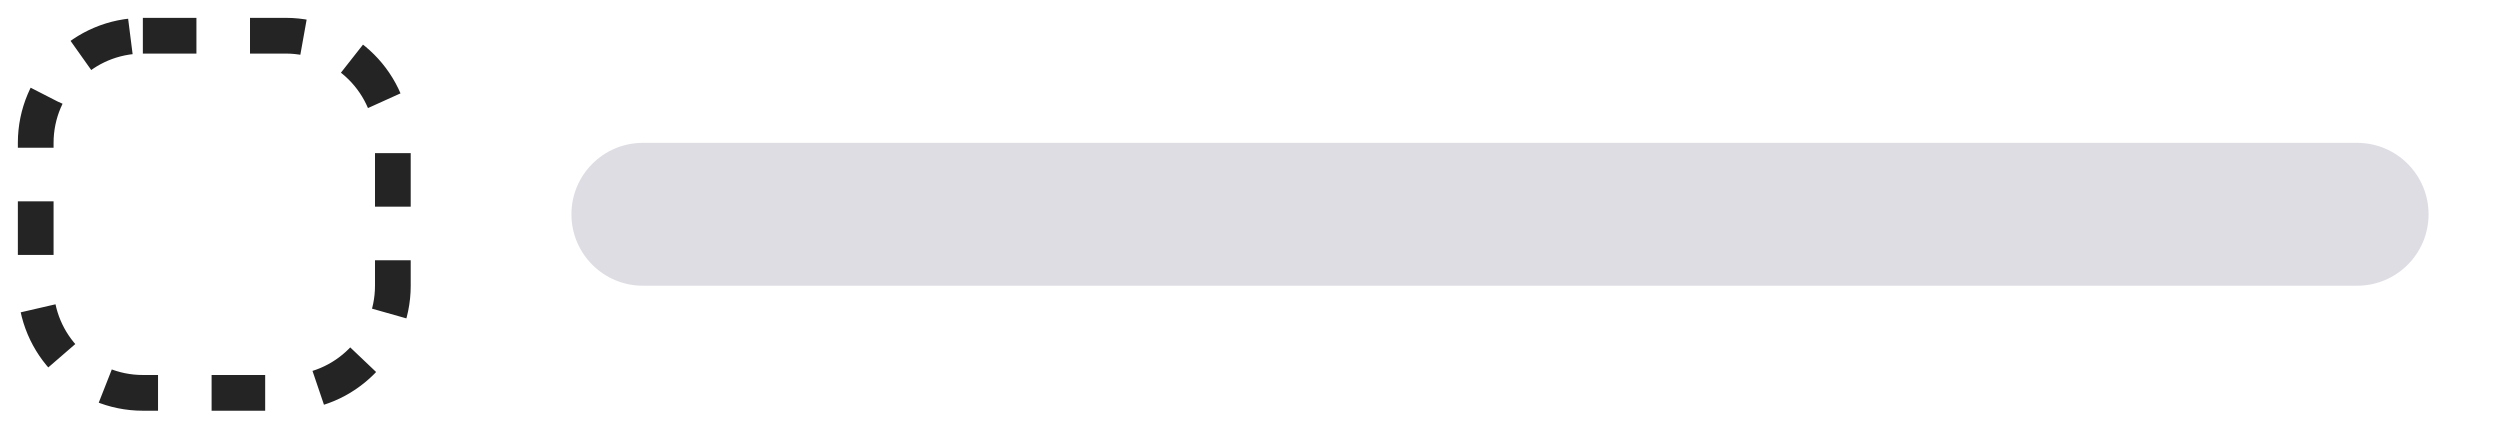
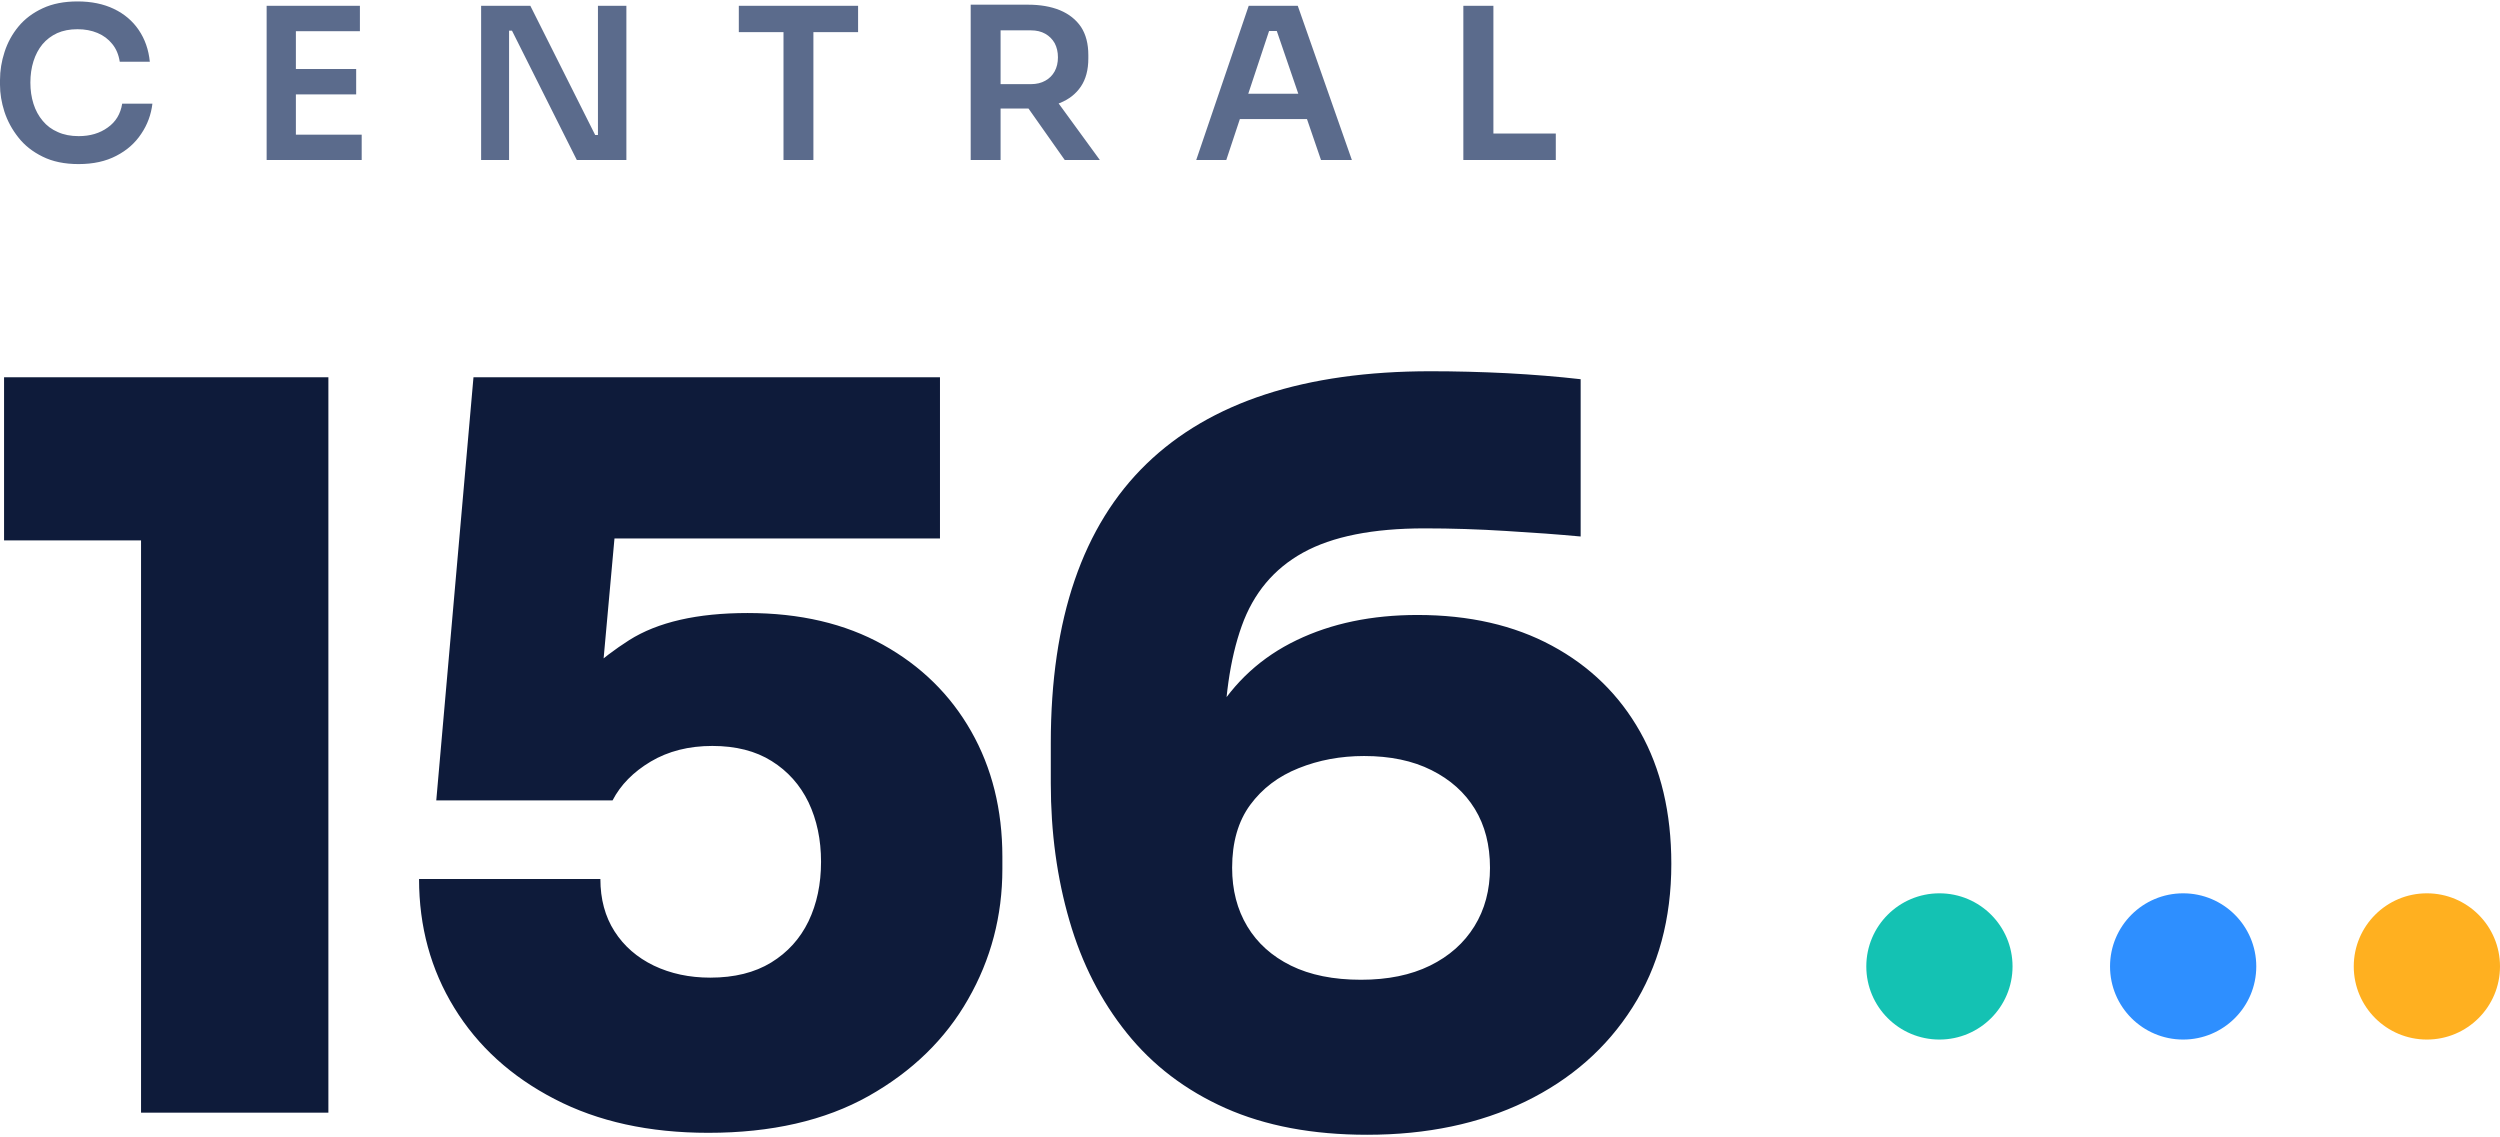
- <svg xmlns="http://www.w3.org/2000/svg" width="140" height="24" viewBox="0 0 140 24" role="img" aria-label="Logo provisório">
-   <rect x="2" y="2" width="20" height="20" rx="6" fill="none" stroke="#242424" stroke-width="2" stroke-dasharray="3 3" />
-   <rect x="32" y="8" width="104" height="8" rx="4" fill="#DEDDE4" />
+ <svg xmlns="http://www.w3.org/2000/svg" viewBox="1.61 1.61 153.86 69.76" width="154" height="70" role="img" aria-label="Central 156">
+   <path d="M6.45 11.62Q5.15 11.62 4.23 11.16Q3.31 10.71 2.74 9.98Q2.16 9.25 1.88 8.39Q1.61 7.54 1.61 6.74V6.45Q1.61 5.58 1.89 4.72Q2.17 3.85 2.75 3.15Q3.33 2.45 4.24 2.03Q5.14 1.61 6.38 1.61Q7.66 1.61 8.62 2.07Q9.58 2.53 10.15 3.37Q10.72 4.21 10.83 5.32H8.98Q8.88 4.67 8.52 4.23Q8.16 3.78 7.61 3.55Q7.06 3.32 6.38 3.32Q5.67 3.32 5.13 3.56Q4.59 3.81 4.22 4.25Q3.86 4.69 3.67 5.29Q3.48 5.89 3.48 6.61Q3.48 7.31 3.67 7.91Q3.86 8.51 4.24 8.96Q4.61 9.41 5.17 9.65Q5.72 9.9 6.45 9.9Q7.51 9.9 8.24 9.37Q8.98 8.85 9.13 7.9H10.99Q10.87 8.92 10.3 9.76Q9.74 10.61 8.77 11.11Q7.8 11.62 6.45 11.62ZM18.02 11.37V1.88H19.82V11.37ZM19.56 11.37V9.81H23.87V11.37ZM19.56 7.33V5.77H23.53V7.33ZM19.56 3.44V1.88H23.76V3.44ZM31.22 11.37V1.88H34.25L38.24 9.83H38.67L38.41 10.07V1.88H40.16V11.37H37.11L33.12 3.41H32.68L32.94 3.18V11.37ZM49.83 11.37V3.24H51.67V11.37ZM47.08 3.5V1.88H54.42V3.5ZM61.35 11.37V1.81H63.19V11.37ZM67.14 11.37 64.23 7.24H66.29L69.3 11.37ZM62.65 8.2V6.7H65.06Q65.57 6.7 65.94 6.49Q66.31 6.29 66.52 5.91Q66.72 5.54 66.72 5.05Q66.72 4.56 66.52 4.18Q66.31 3.81 65.94 3.6Q65.57 3.39 65.06 3.39H62.65V1.81H64.87Q66.01 1.81 66.84 2.15Q67.68 2.5 68.14 3.18Q68.59 3.87 68.59 4.91V5.12Q68.59 6.17 68.13 6.85Q67.67 7.53 66.84 7.86Q66.01 8.2 64.87 8.2ZM75.23 11.37 78.46 1.88H81.48L84.81 11.37H82.91L80.09 3.14L80.75 3.43H79.12L79.81 3.14L77.08 11.37ZM77.49 8.85 78.07 7.29H81.92L82.5 8.85ZM91.67 11.37V1.88H93.52V11.37ZM93.26 11.37V9.74H97.36V11.37Z" fill="#5B6B8C" />
+   <path d="M10.29 70V32.68L13.02 34.78H1.86V24.74H21.82V70ZM45.2 71.24Q39.74 71.24 35.74 69.16Q31.74 67.09 29.57 63.55Q27.4 60.02 27.4 55.62H38.56Q38.56 57.48 39.43 58.84Q40.3 60.2 41.85 60.95Q43.4 61.69 45.32 61.69Q47.55 61.69 49.07 60.76Q50.59 59.83 51.37 58.22Q52.14 56.61 52.14 54.56Q52.14 52.52 51.37 50.9Q50.59 49.29 49.1 48.36Q47.62 47.43 45.45 47.43Q43.28 47.43 41.66 48.39Q40.05 49.35 39.31 50.78H28.46L30.75 24.74H59.46V34.66H34.97L39.68 31.87L38.44 45.57L35.84 44.95Q37.7 42.6 40.33 40.92Q42.97 39.25 47.62 39.25Q52.45 39.25 55.95 41.2Q59.46 43.15 61.38 46.53Q63.3 49.91 63.3 54.25V55Q63.3 59.34 61.19 63.02Q59.09 66.71 55.06 68.98Q51.03 71.24 45.2 71.24ZM85.75 71.36Q80.72 71.36 77.03 69.72Q73.35 68.08 70.96 65.1Q68.57 62.13 67.43 58.19Q66.28 54.25 66.28 49.73V47.25Q66.28 35.78 72.17 30.07Q78.06 24.37 89.65 24.37Q91.95 24.37 94.36 24.49Q96.78 24.62 98.89 24.86V34.54Q96.84 34.35 94.3 34.2Q91.76 34.04 89.28 34.04Q84.51 34.04 81.81 35.53Q79.11 37.02 78.03 40.05Q76.94 43.09 76.94 47.74V53.07L74.46 53.2Q74.52 48.61 76.35 45.54Q78.18 42.47 81.41 40.92Q84.63 39.37 88.85 39.37Q93.62 39.37 97.12 41.26Q100.63 43.15 102.55 46.56Q104.47 49.97 104.47 54.69Q104.47 59.77 102.08 63.52Q99.7 67.27 95.48 69.32Q91.26 71.36 85.75 71.36ZM85.37 61.82Q87.85 61.82 89.62 60.95Q91.39 60.08 92.35 58.53Q93.31 56.98 93.31 54.93Q93.31 52.83 92.38 51.31Q91.45 49.79 89.71 48.92Q87.98 48.05 85.56 48.05Q83.39 48.05 81.53 48.8Q79.67 49.54 78.55 51.06Q77.44 52.58 77.44 54.93Q77.44 56.98 78.37 58.53Q79.3 60.08 81.06 60.95Q82.83 61.82 85.37 61.82Z" fill="#0E1B3A" />
+   <circle cx="120.97" cy="61.00" r="4.50" fill="#14C2B3" />
+   <circle cx="135.97" cy="61.00" r="4.50" fill="#2E8FFF" />
+   <circle cx="150.97" cy="61.00" r="4.50" fill="#FFB020" />
</svg>
